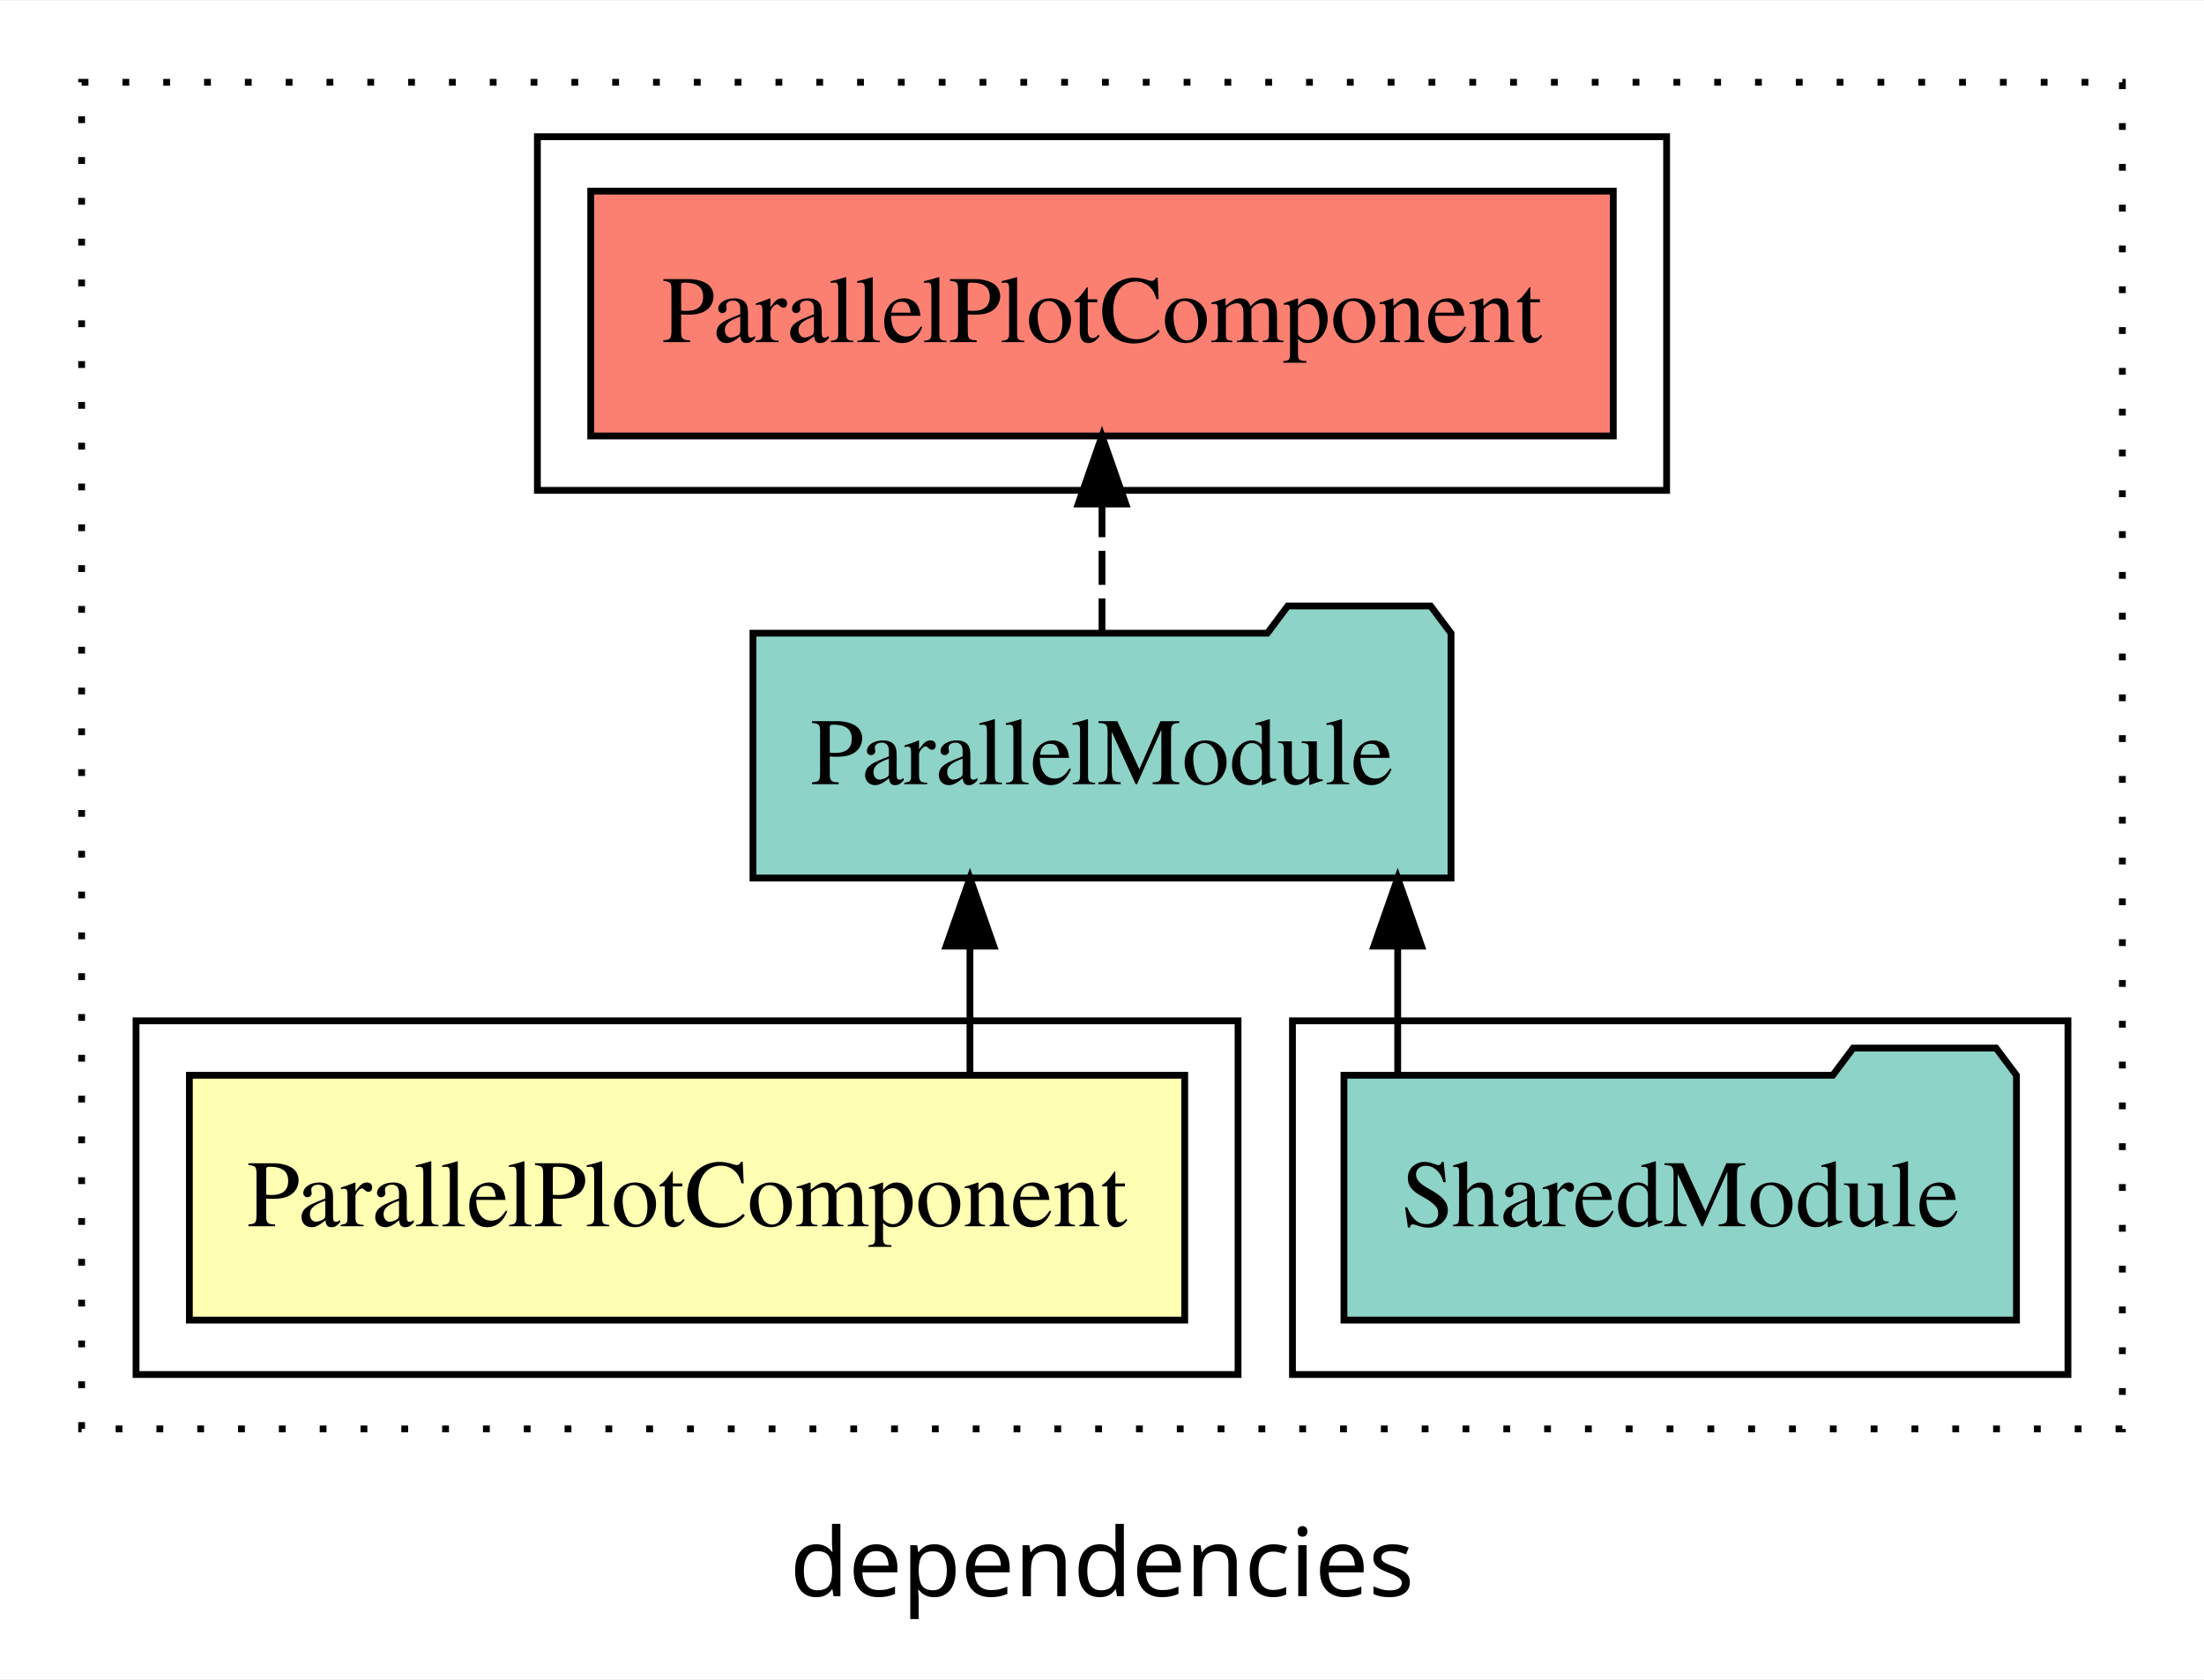
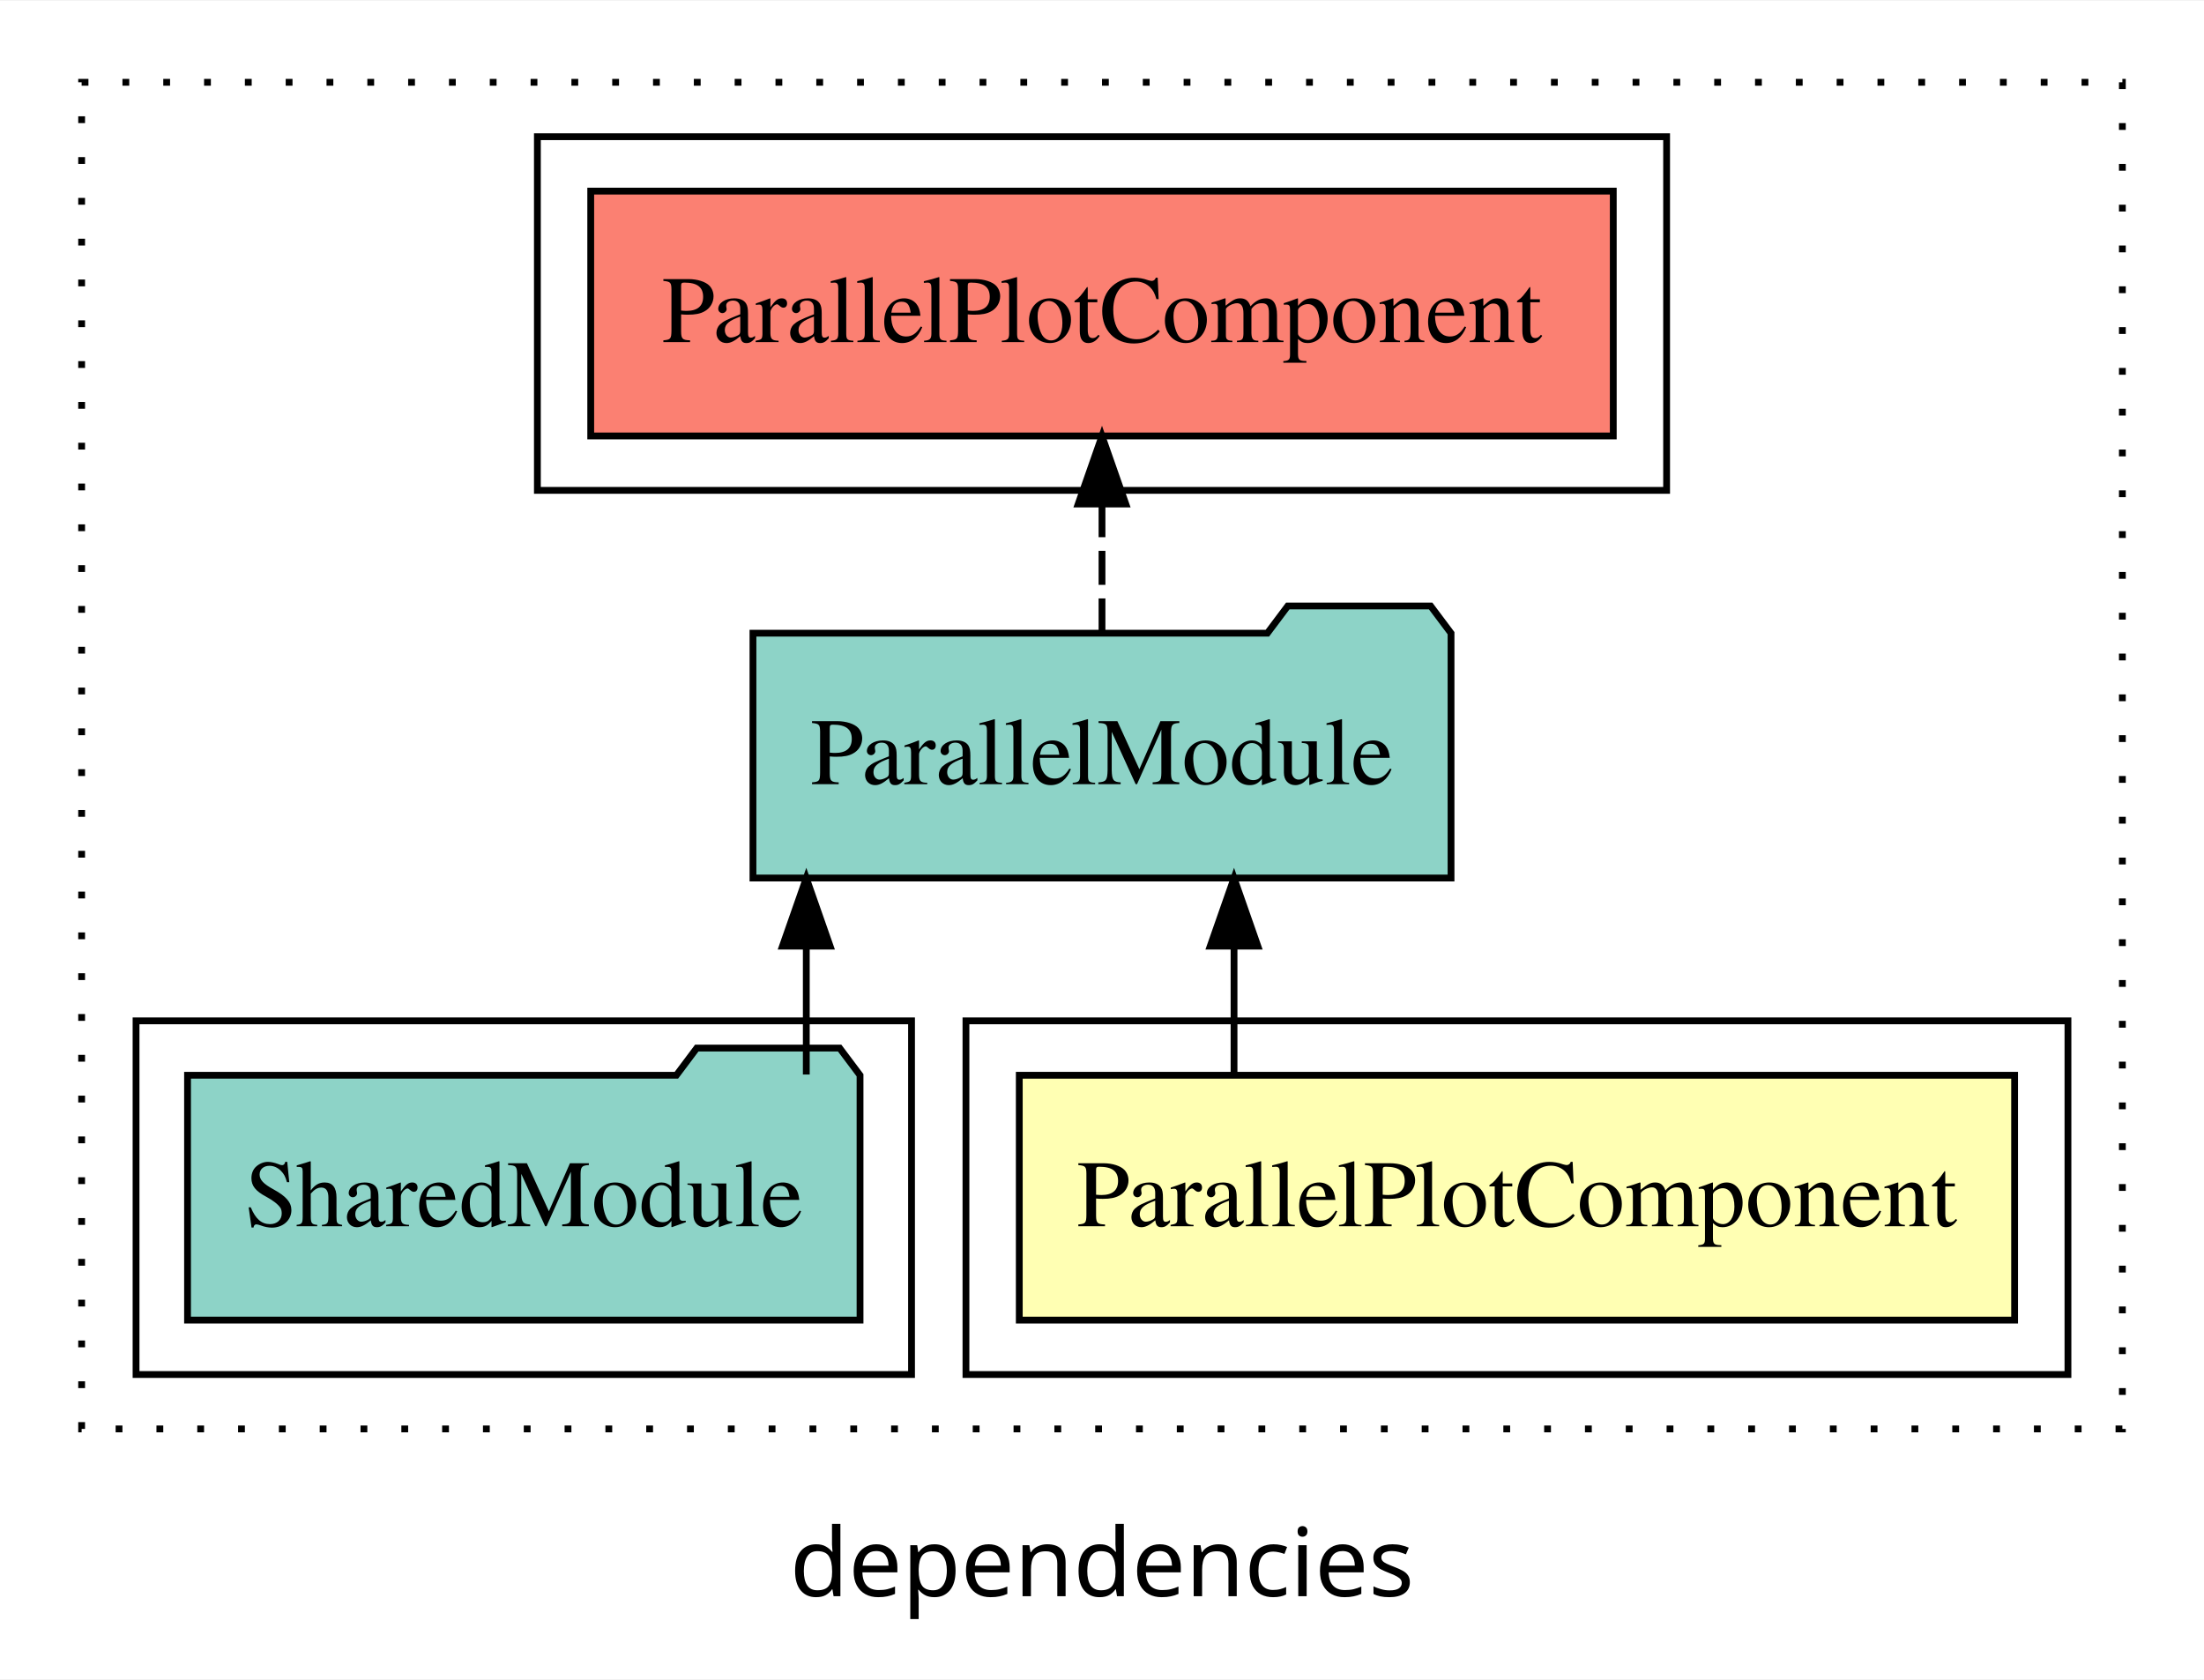
<svg xmlns="http://www.w3.org/2000/svg" width="324pt" height="247pt" viewBox="0.00 0.00 324.00 246.80">
  <g id="graph0" class="graph" transform="scale(1 1) rotate(0) translate(4 242.8)">
    <polygon fill="white" stroke="transparent" points="-4,4 -4,-242.8 320,-242.8 320,4 -4,4" />
    <text text-anchor="middle" x="158" y="-8.2" font-family="sans-serif" font-size="14.00">dependencies</text>
    <g id="clust1" class="cluster">
      <polygon fill="none" stroke="black" stroke-dasharray="1,5" points="8,-32.8 8,-230.8 308,-230.8 308,-32.8 8,-32.8" />
    </g>
-     <g id="clust4" class="cluster">
-       <polygon fill="none" stroke="black" points="186,-40.8 186,-92.8 300,-92.8 300,-40.8 186,-40.8" />
-     </g>
    <g id="clust5" class="cluster">
      <polygon fill="none" stroke="black" points="75,-170.8 75,-222.8 241,-222.8 241,-170.8 75,-170.8" />
    </g>
    <g id="clust2" class="cluster">
-       <polygon fill="none" stroke="black" points="16,-40.8 16,-92.8 178,-92.8 178,-40.8 16,-40.8" />
+       <polygon fill="none" stroke="black" points="138,-40.8 138,-92.8 300,-92.8 300,-40.8 138,-40.8" />
+     </g>
+     <g id="clust4" class="cluster">
+       <polygon fill="none" stroke="black" points="16,-40.8 16,-92.8 130,-92.8 130,-40.8 16,-40.8" />
    </g>
    <g id="node1" class="node">
-       <polygon fill="#ffffb3" stroke="black" points="170.16,-84.8 23.84,-84.8 23.84,-48.8 170.16,-48.8 170.16,-84.8" />
-       <text text-anchor="middle" x="97" y="-62.6" font-family="Times,serif" font-size="14.00">ParallelPlotComponent</text>
+       <polygon fill="#ffffb3" stroke="black" points="292.16,-84.8 145.84,-84.8 145.84,-48.8 292.16,-48.8 292.16,-84.8" />
+       <text text-anchor="middle" x="219" y="-62.6" font-family="Times,serif" font-size="14.00">ParallelPlotComponent</text>
    </g>
    <g id="node2" class="node">
      <polygon fill="#8dd3c7" stroke="black" points="209.31,-149.8 206.31,-153.8 185.31,-153.8 182.31,-149.8 106.69,-149.8 106.69,-113.8 209.31,-113.8 209.31,-149.8" />
      <text text-anchor="middle" x="158" y="-127.6" font-family="Times,serif" font-size="14.00">ParallelModule</text>
    </g>
    <g id="edge1" class="edge">
-       <path fill="none" stroke="black" d="M138.59,-84.91C138.59,-84.91 138.59,-103.79 138.59,-103.79" />
-       <polygon fill="black" stroke="black" points="135.09,-103.79 138.59,-113.79 142.09,-103.79 135.09,-103.79" />
+       <path fill="none" stroke="black" d="M177.41,-84.91C177.41,-84.91 177.41,-103.79 177.41,-103.79" />
+       <polygon fill="black" stroke="black" points="173.91,-103.79 177.41,-113.79 180.91,-103.79 173.91,-103.79" />
    </g>
    <g id="node4" class="node">
      <polygon fill="#fb8072" stroke="black" points="233.16,-214.8 82.84,-214.8 82.84,-178.8 233.16,-178.8 233.16,-214.8" />
      <text text-anchor="middle" x="158" y="-192.6" font-family="Times,serif" font-size="14.00">ParallelPlotComponent </text>
    </g>
    <g id="edge3" class="edge">
      <path fill="none" stroke="black" stroke-dasharray="5,2" d="M158,-149.91C158,-149.91 158,-168.79 158,-168.79" />
      <polygon fill="black" stroke="black" points="154.5,-168.79 158,-178.79 161.5,-168.79 154.5,-168.79" />
    </g>
    <g id="node3" class="node">
-       <polygon fill="#8dd3c7" stroke="black" points="292.43,-84.8 289.43,-88.8 268.43,-88.8 265.43,-84.8 193.57,-84.8 193.57,-48.8 292.43,-48.8 292.43,-84.8" />
-       <text text-anchor="middle" x="243" y="-62.6" font-family="Times,serif" font-size="14.00">SharedModule</text>
+       <polygon fill="#8dd3c7" stroke="black" points="122.43,-84.8 119.43,-88.8 98.43,-88.8 95.43,-84.8 23.57,-84.8 23.57,-48.8 122.43,-48.8 122.43,-84.8" />
+       <text text-anchor="middle" x="73" y="-62.6" font-family="Times,serif" font-size="14.00">SharedModule</text>
    </g>
    <g id="edge2" class="edge">
-       <path fill="none" stroke="black" d="M201.47,-84.91C201.47,-84.91 201.47,-103.79 201.47,-103.79" />
-       <polygon fill="black" stroke="black" points="197.97,-103.79 201.47,-113.79 204.97,-103.79 197.97,-103.79" />
+       <path fill="none" stroke="black" d="M114.53,-84.91C114.53,-84.91 114.53,-103.79 114.53,-103.79" />
+       <polygon fill="black" stroke="black" points="111.03,-103.79 114.53,-113.79 118.03,-103.79 111.03,-103.79" />
    </g>
  </g>
</svg>
